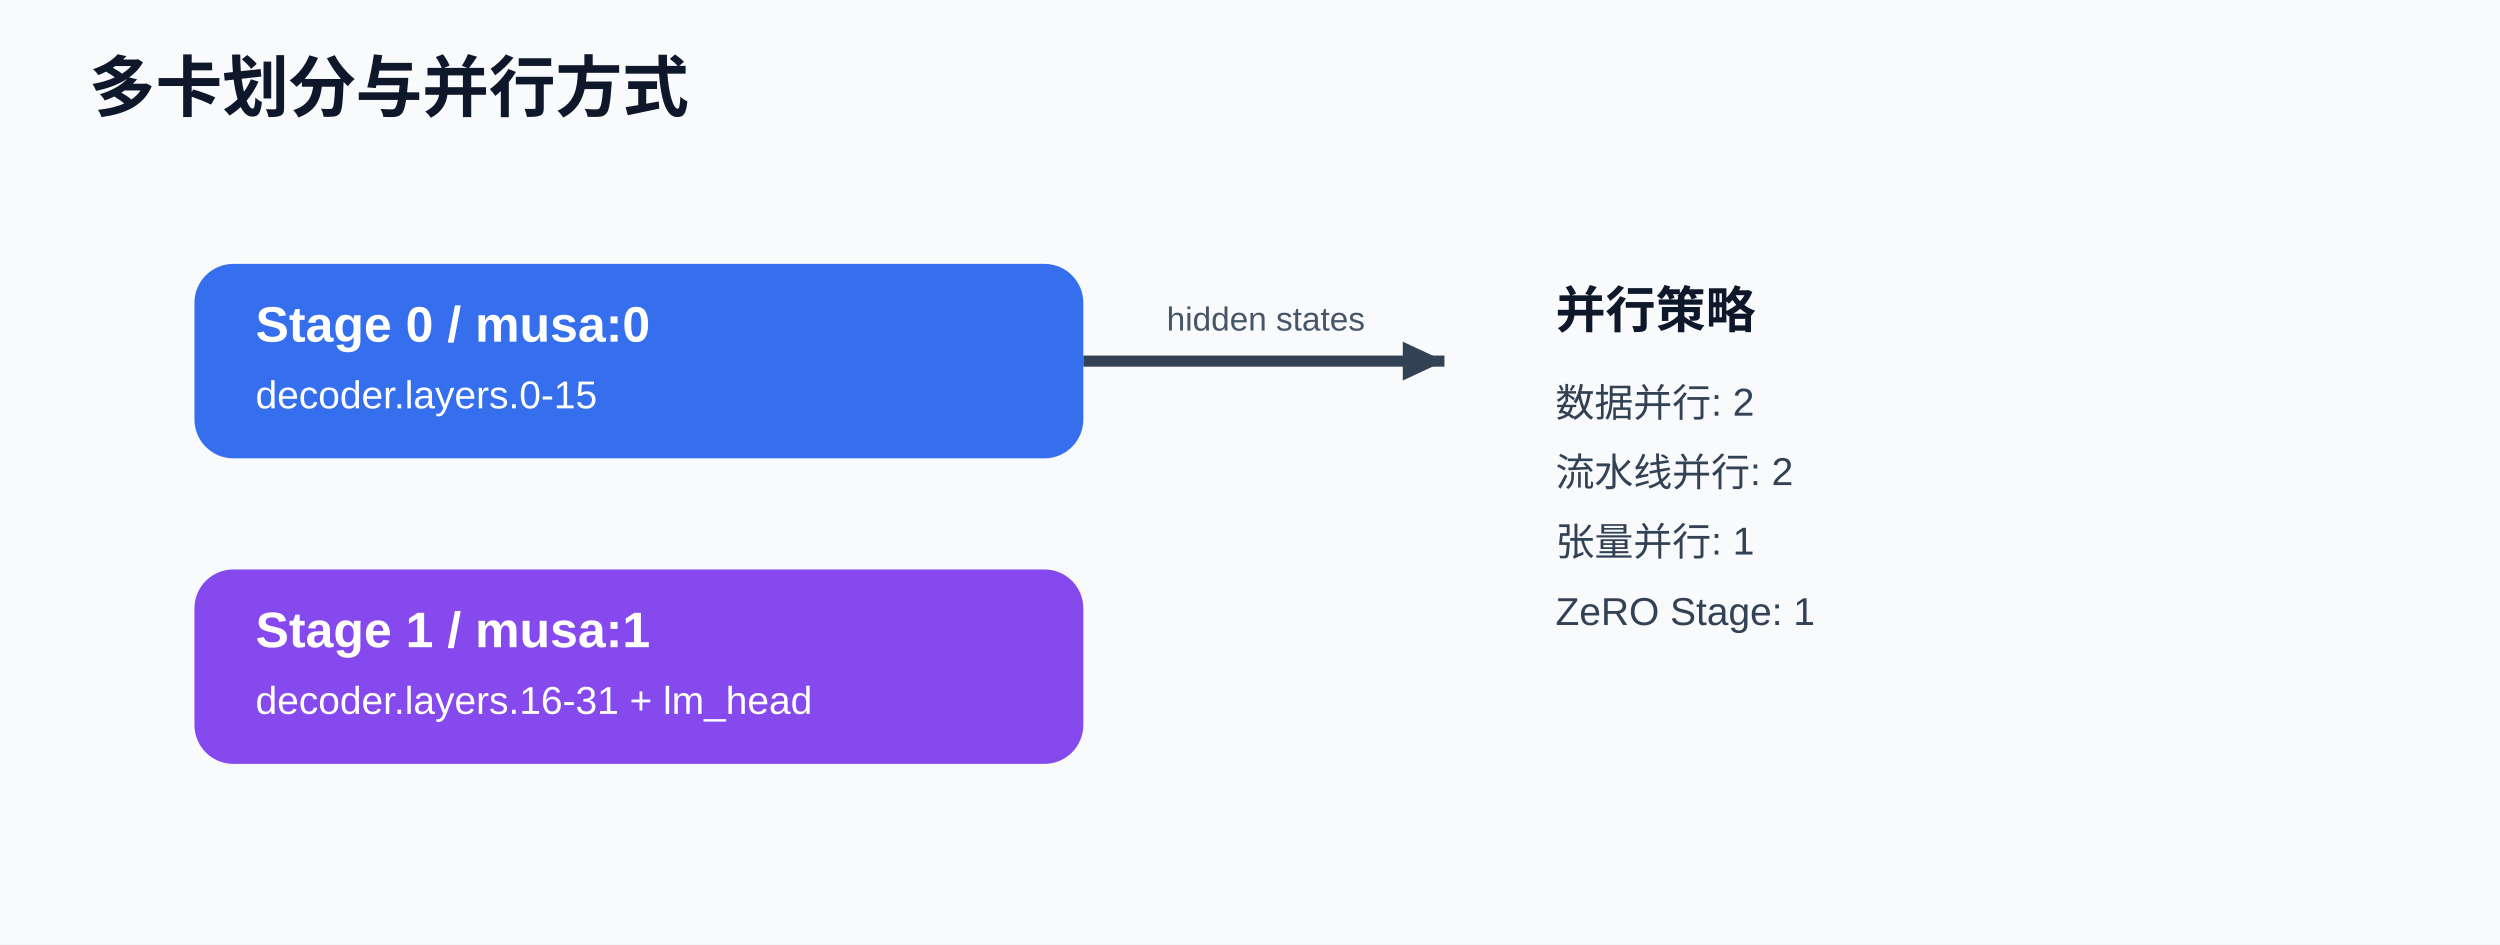
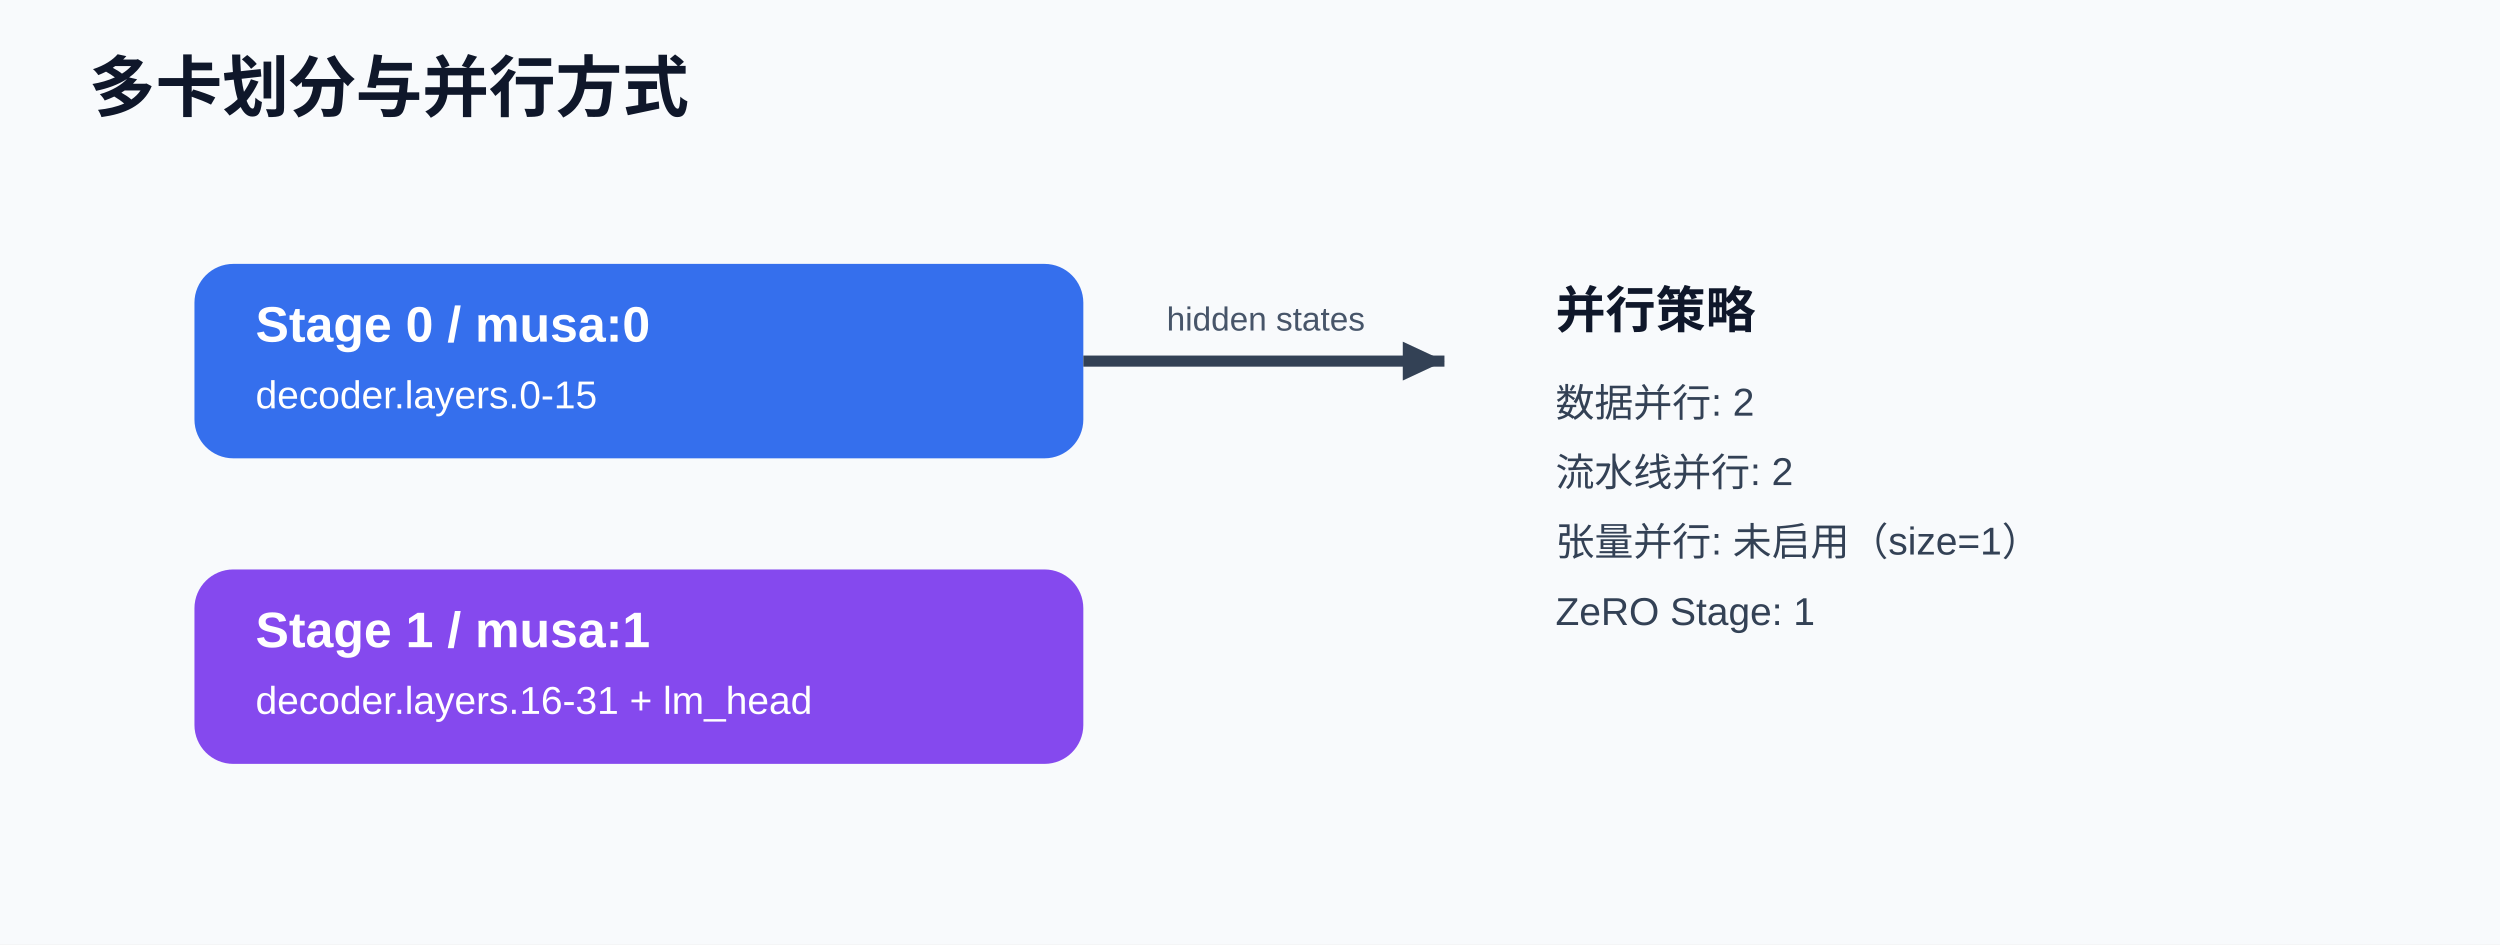
<svg xmlns="http://www.w3.org/2000/svg" width="900" height="340" viewBox="0 0 900 340">
  <rect width="100%" height="100%" fill="#f8fafc" />
  <text x="32" y="40" font-size="24" font-family="Arial, Helvetica, sans-serif" font-weight="700" fill="#0f172a">多卡划分与并行方式</text>
  <rect x="70" y="95" width="320" height="70" rx="14" fill="#2563eb" opacity="0.92" />
  <text x="92" y="123" font-size="18" font-family="Arial, Helvetica, sans-serif" fill="#fff" font-weight="700">Stage 0 / musa:0</text>
  <text x="92" y="147" font-size="14" font-family="Arial, Helvetica, sans-serif" fill="#fff">decoder.layers.0-15</text>
  <line x1="390" y1="130" x2="520" y2="130" stroke="#334155" stroke-width="4" />
  <polygon points="520,130 505,123 505,137" fill="#334155" />
  <text x="420" y="119" font-size="12" font-family="Arial, Helvetica, sans-serif" fill="#475569">hidden states</text>
  <rect x="70" y="205" width="320" height="70" rx="14" fill="#7c3aed" opacity="0.92" />
  <text x="92" y="233" font-size="18" font-family="Arial, Helvetica, sans-serif" fill="#fff" font-weight="700">Stage 1 / musa:1</text>
  <text x="92" y="257" font-size="14" font-family="Arial, Helvetica, sans-serif" fill="#fff">decoder.layers.16-31 + lm_head</text>
  <text x="560" y="118" font-size="18" font-family="Arial, Helvetica, sans-serif" fill="#0f172a" font-weight="700">并行策略</text>
  <text x="560" y="150" font-size="14" font-family="Arial, Helvetica, sans-serif" fill="#334155">数据并行: 2</text>
  <text x="560" y="175" font-size="14" font-family="Arial, Helvetica, sans-serif" fill="#334155">流水线并行: 2</text>
-   <text x="560" y="200" font-size="14" font-family="Arial, Helvetica, sans-serif" fill="#334155">张量并行: 1</text>
+   <text x="560" y="200" font-size="14" font-family="Arial, Helvetica, sans-serif" fill="#334155">张量并行: 未启用（size=1）</text>
  <text x="560" y="225" font-size="14" font-family="Arial, Helvetica, sans-serif" fill="#334155">ZeRO Stage: 1</text>
</svg>
